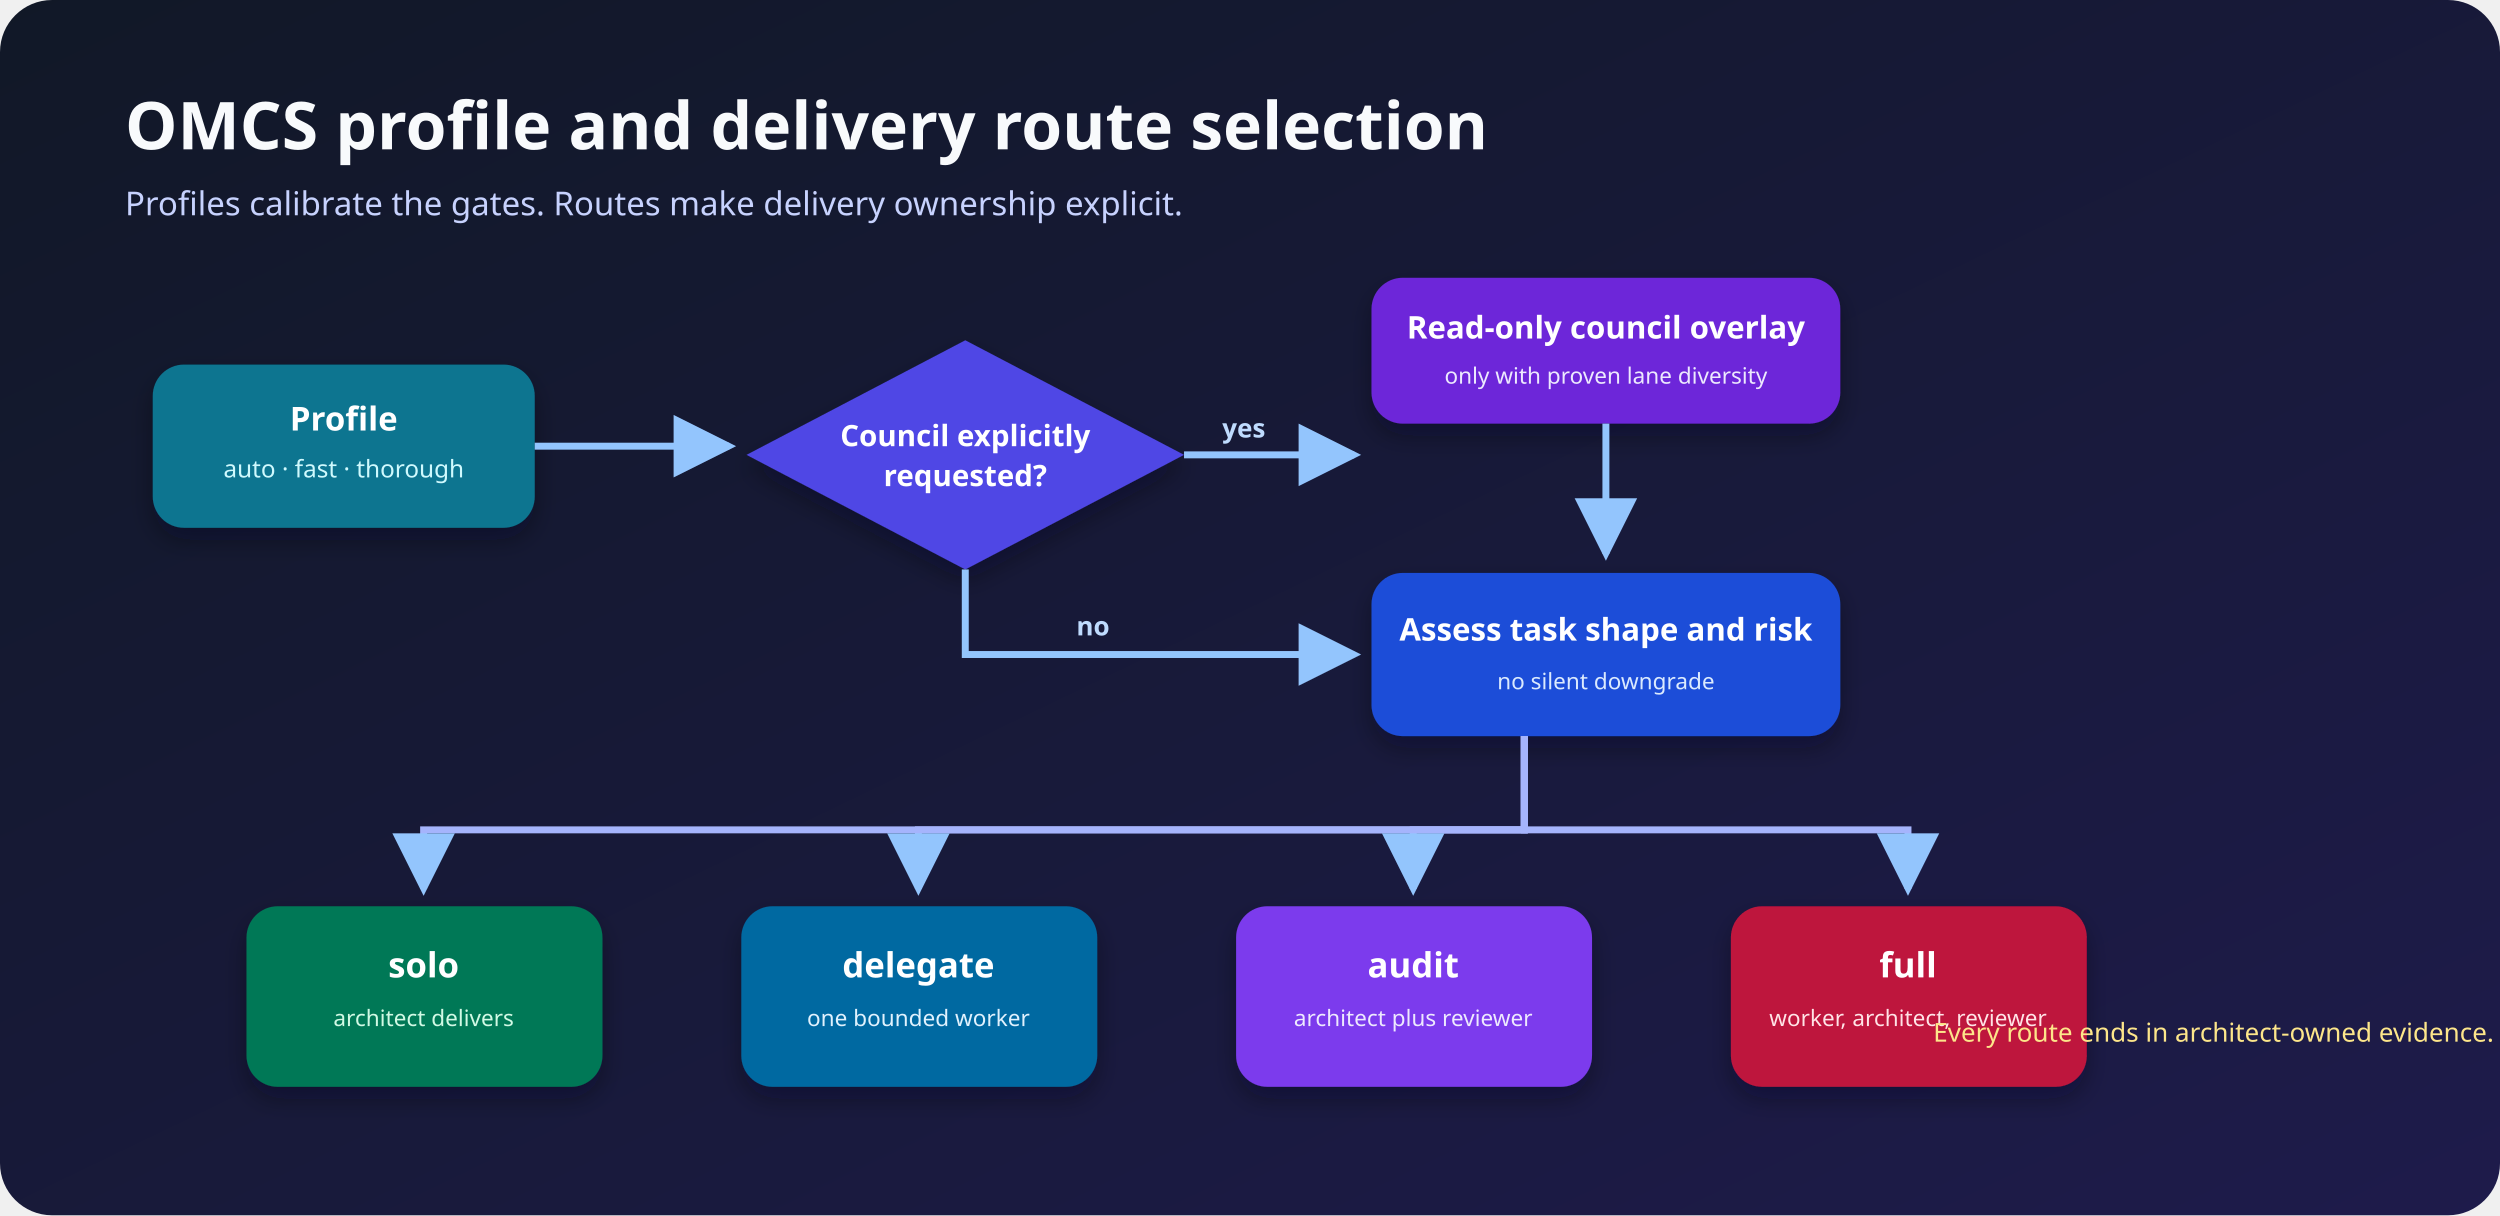
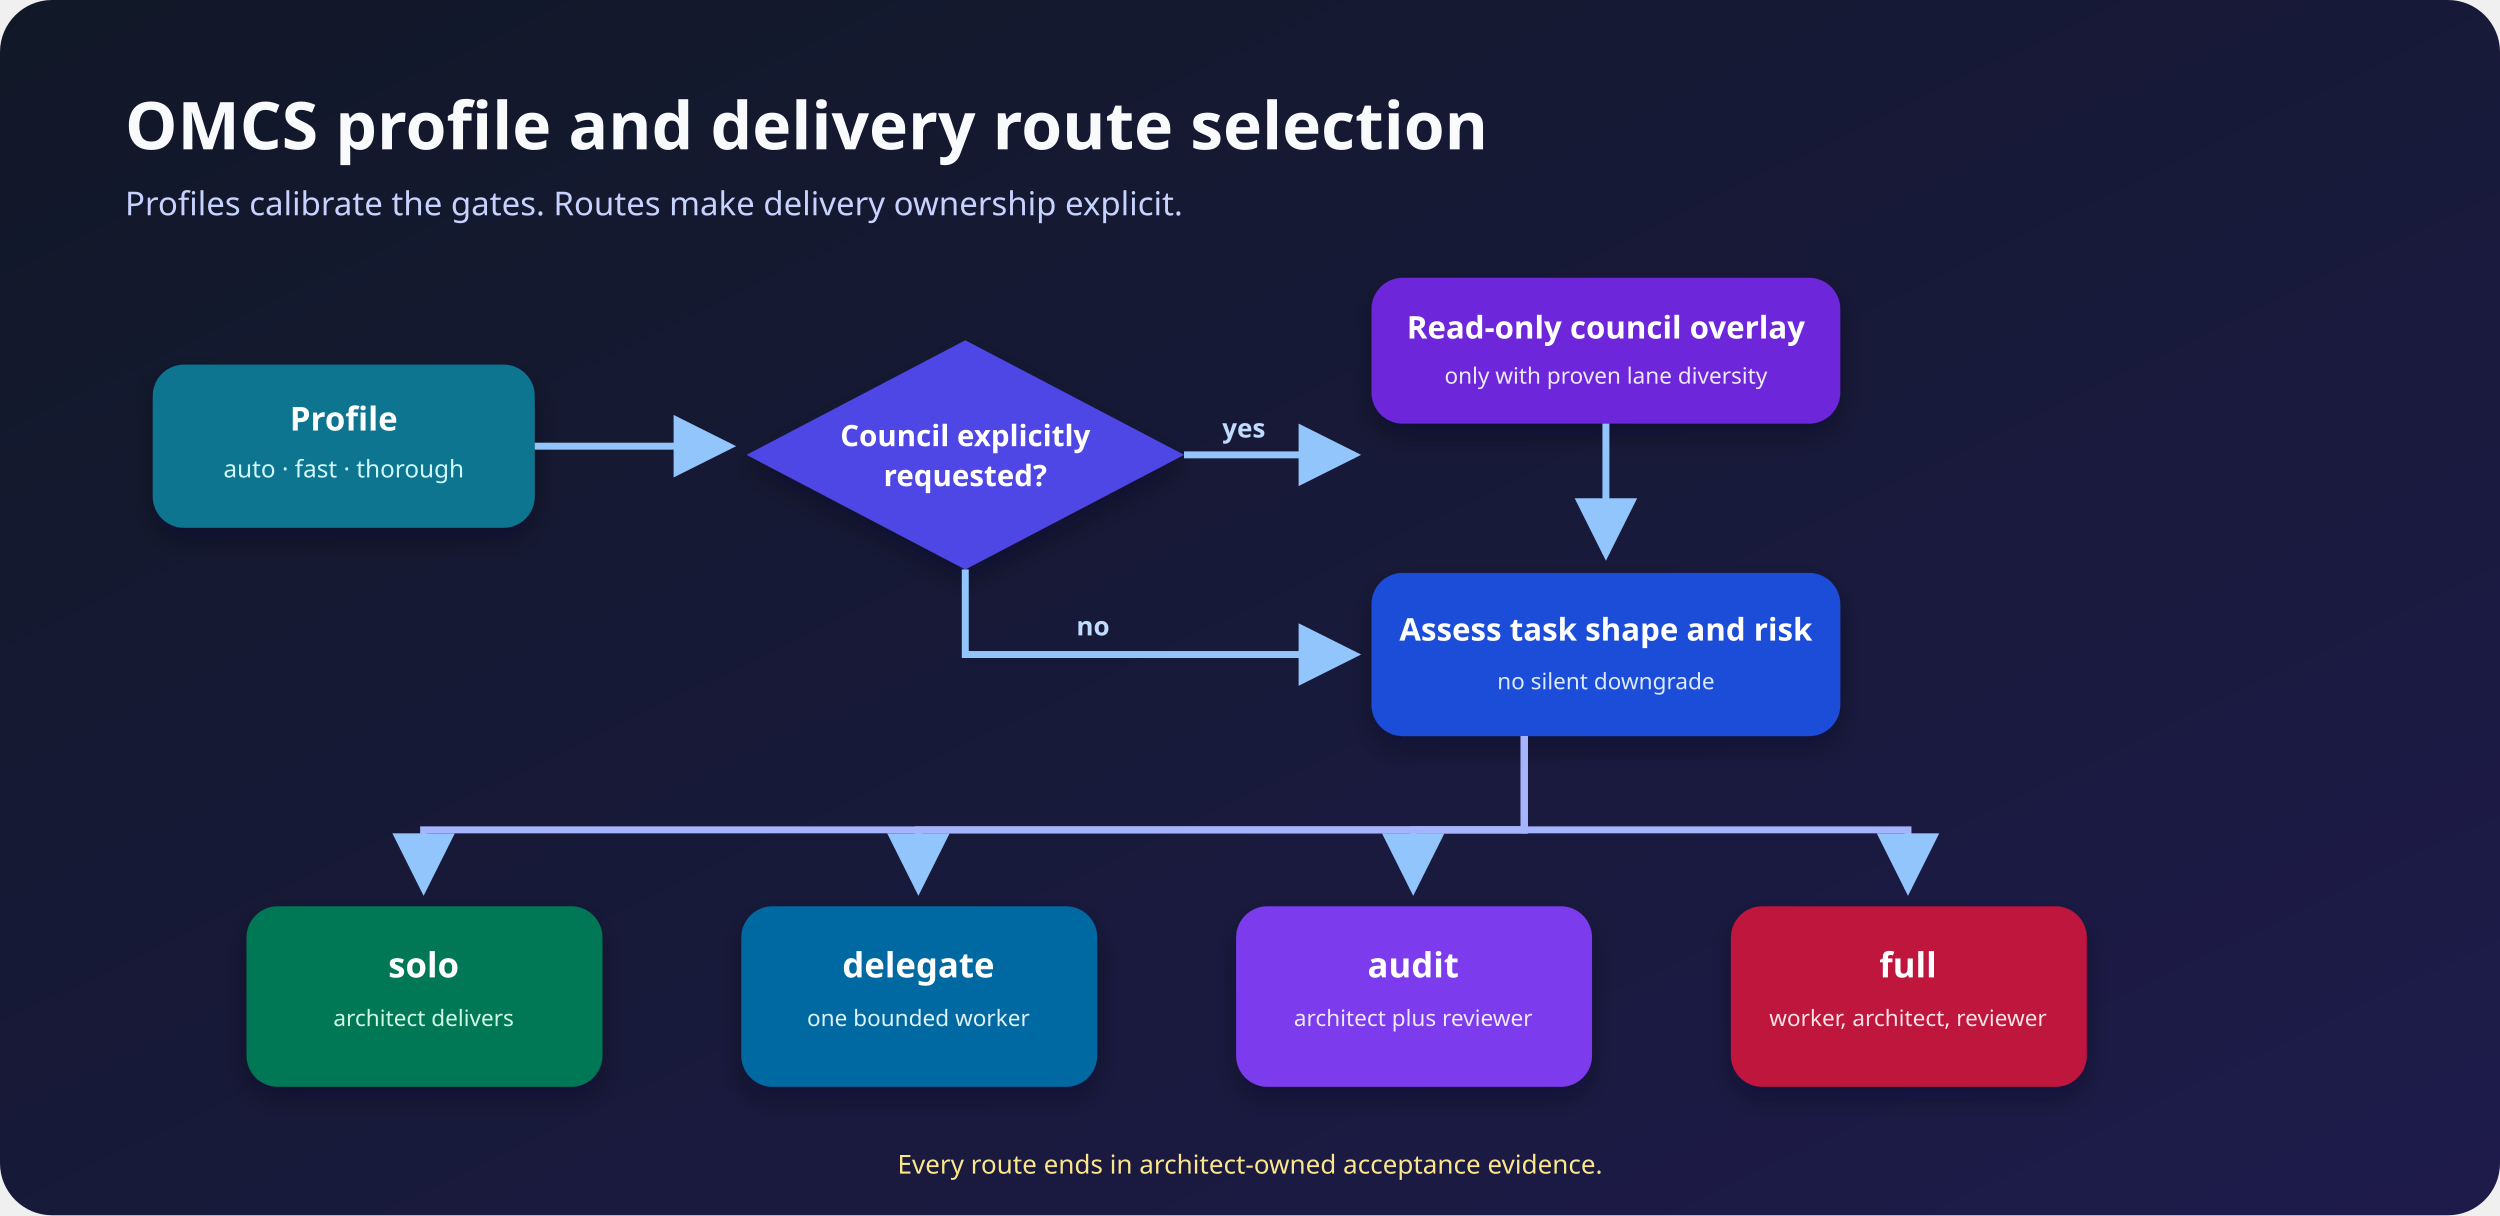
<svg xmlns="http://www.w3.org/2000/svg" viewBox="0 0 1440 700" role="img" aria-labelledby="title desc">
  <defs>
    <linearGradient id="bg" x1="0" x2="1" y1="0" y2="1">
      <stop stop-color="#111827" />
      <stop offset="1" stop-color="#1E1B4B" />
    </linearGradient>
    <marker id="arrow" markerWidth="9" markerHeight="9" refX="8" refY="4.5" orient="auto">
      <path d="M0 0 L9 4.5 L0 9 Z" fill="#93C5FD" />
    </marker>
    <filter id="shadow" x="-20%" y="-20%" width="140%" height="150%">
      <feDropShadow dx="0" dy="7" stdDeviation="7" flood-color="#020617" flood-opacity=".35" />
    </filter>
  </defs>
  <rect width="1440" height="700" rx="30" fill="url(#bg)" />
  <text x="72" y="86" font-family="ui-sans-serif, system-ui, sans-serif" font-size="38" font-weight="700" fill="#F8FAFC">OMCS profile and delivery route selection</text>
  <text x="72" y="124" font-family="ui-sans-serif, system-ui, sans-serif" font-size="19" fill="#C7D2FE">Profiles calibrate the gates. Routes make delivery ownership explicit.</text>
  <g font-family="ui-sans-serif, system-ui, sans-serif" text-anchor="middle" filter="url(#shadow)">
    <g transform="translate(88 210)">
      <rect width="220" height="94" rx="18" fill="#0E7490" />
      <text x="110" y="38" font-size="19" font-weight="700" fill="white">Profile</text>
      <text x="110" y="65" font-size="14" fill="#CFFAFE">auto · fast · thorough</text>
    </g>
    <g transform="translate(430 196)">
      <path d="M126 0 L252 66 L126 132 L0 66 Z" fill="#4F46E5" />
      <text x="126" y="61" font-size="17" font-weight="700" fill="white">Council explicitly</text>
      <text x="126" y="84" font-size="17" font-weight="700" fill="white">requested?</text>
    </g>
    <g transform="translate(790 160)">
      <rect width="270" height="84" rx="18" fill="#6D28D9" />
      <text x="135" y="35" font-size="18" font-weight="700" fill="white">Read-only council overlay</text>
      <text x="135" y="61" font-size="13" fill="#EDE9FE">only with proven lane diversity</text>
    </g>
    <g transform="translate(790 330)">
      <rect width="270" height="94" rx="18" fill="#1D4ED8" />
      <text x="135" y="39" font-size="18" font-weight="700" fill="white">Assess task shape and risk</text>
      <text x="135" y="67" font-size="13" fill="#DBEAFE">no silent downgrade</text>
    </g>
  </g>
  <g fill="none" stroke="#93C5FD" stroke-width="4" marker-end="url(#arrow)">
    <path d="M308 257 H420" />
    <path d="M682 262 H780" />
    <path d="M556 328 V377 H780" />
    <path d="M925 244 V319" />
  </g>
  <g font-family="ui-sans-serif, system-ui, sans-serif" font-size="15" font-weight="700" fill="#BFDBFE">
    <text x="704" y="252">yes</text>
    <text x="620" y="366">no</text>
  </g>
  <g font-family="ui-sans-serif, system-ui, sans-serif" text-anchor="middle" filter="url(#shadow)">
    <g transform="translate(142 522)">
      <rect width="205" height="104" rx="18" fill="#047857" />
      <text x="102" y="41" font-size="20" font-weight="700" fill="white">solo</text>
      <text x="102" y="69" font-size="13" fill="#D1FAE5">architect delivers</text>
    </g>
    <g transform="translate(427 522)">
      <rect width="205" height="104" rx="18" fill="#0369A1" />
      <text x="102" y="41" font-size="20" font-weight="700" fill="white">delegate</text>
      <text x="102" y="69" font-size="13" fill="#E0F2FE">one bounded worker</text>
    </g>
    <g transform="translate(712 522)">
      <rect width="205" height="104" rx="18" fill="#7C3AED" />
      <text x="102" y="41" font-size="20" font-weight="700" fill="white">audit</text>
      <text x="102" y="69" font-size="13" fill="#EDE9FE">architect plus reviewer</text>
    </g>
    <g transform="translate(997 522)">
      <rect width="205" height="104" rx="18" fill="#BE123C" />
      <text x="102" y="41" font-size="20" font-weight="700" fill="white">full</text>
      <text x="102" y="69" font-size="13" fill="#FFE4E6">worker, architect, reviewer</text>
    </g>
  </g>
  <g fill="none" stroke="#A5B4FC" stroke-width="4" marker-end="url(#arrow)">
    <path d="M878 424 V478 H244 V512" />
    <path d="M878 424 V478 H529 V512" />
    <path d="M878 424 V478 H814 V512" />
    <path d="M878 424 V478 H1099 V512" />
  </g>
-   <text x="1275" y="600" text-anchor="middle" font-family="ui-sans-serif, system-ui, sans-serif" font-size="15" fill="#FDE68A">Every route ends in architect-owned evidence.</text>
+   <text x="720" y="676" text-anchor="middle" font-family="ui-sans-serif, system-ui, sans-serif" font-size="15" fill="#FDE68A">Every route ends in architect-owned acceptance evidence.</text>
</svg>
